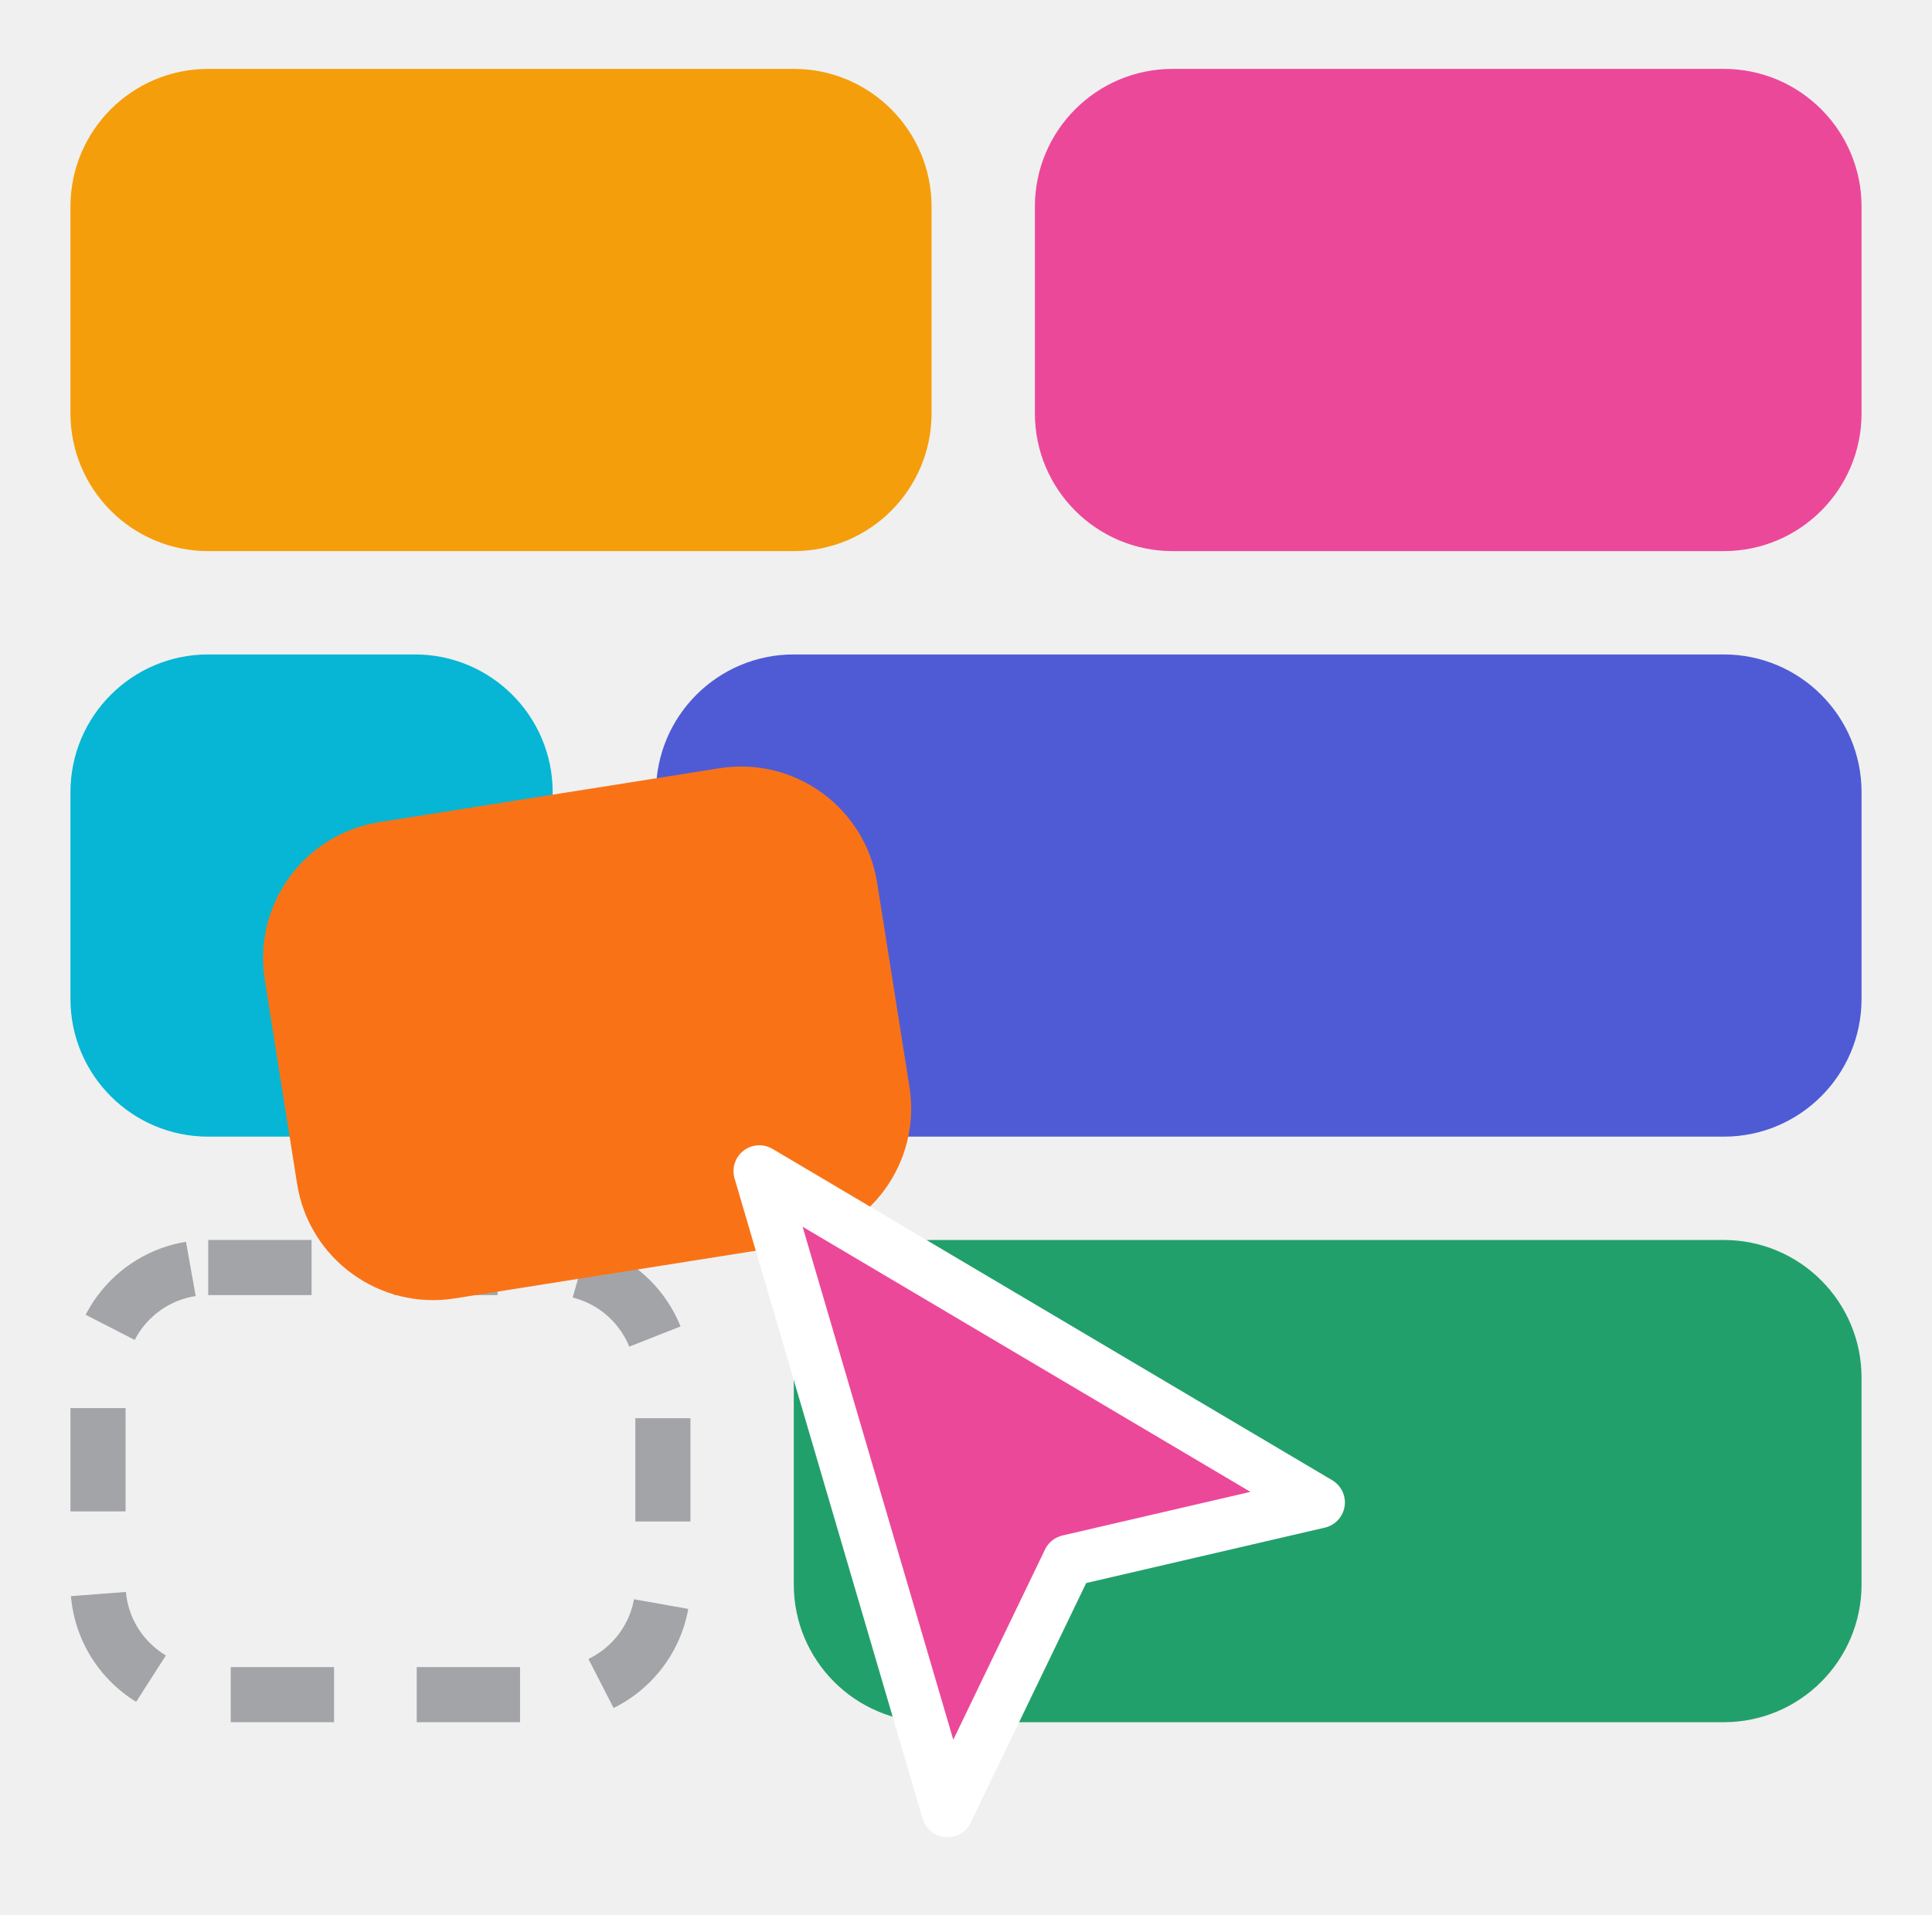
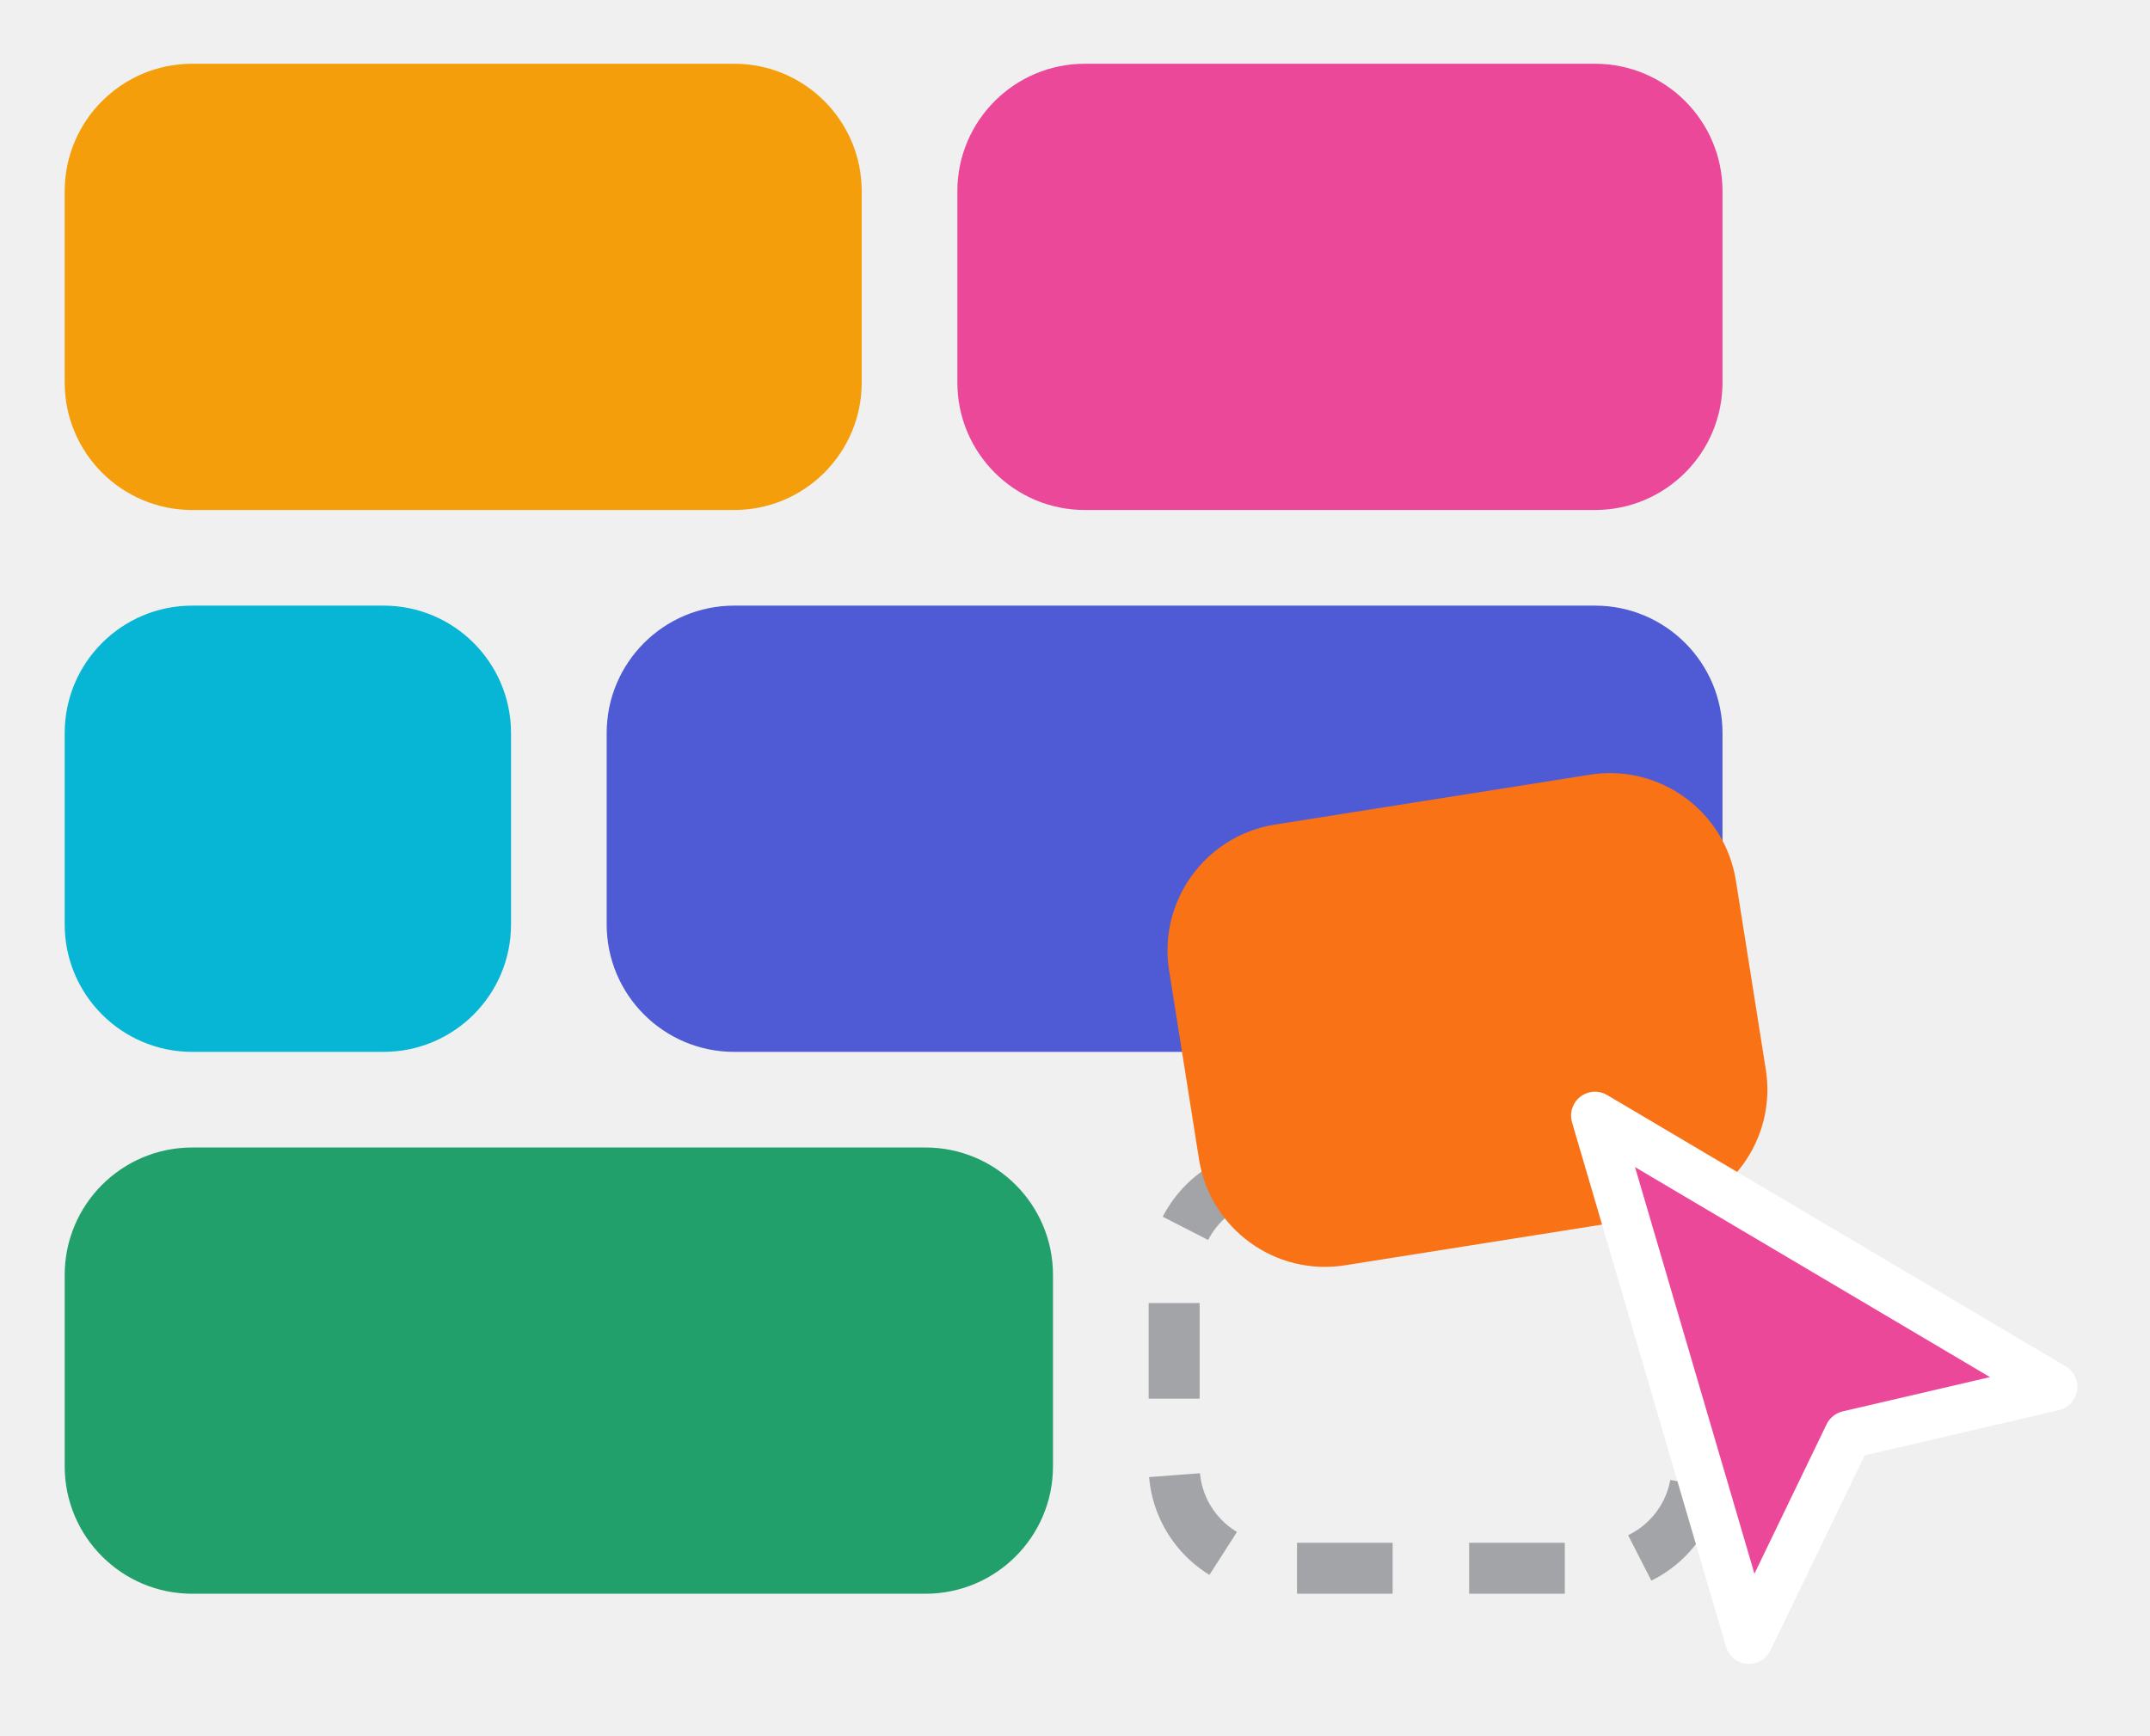
- <svg xmlns="http://www.w3.org/2000/svg" viewBox="4 6 56 55.59" width="224" height="222">
+ <svg xmlns="http://www.w3.org/2000/svg" viewBox="4 6 67.38 54.45" width="270" height="218">
  <rect x="6" y="8" width="25" height="14" rx="4" fill="#f59e0b" />
  <rect x="34" y="8" width="24" height="14" rx="4" fill="#ec4899" />
  <rect x="6" y="25" width="14" height="14" rx="4" fill="#06b6d4" />
  <rect x="23" y="25" width="35" height="14" rx="4" fill="#4f5bd5" />
-   <rect x="27" y="42" width="31" height="14" rx="4" fill="#22a06b" />
-   <rect x="6.8" y="42.8" width="16.4" height="12.4" rx="3.2" fill="none" stroke="#151821" stroke-opacity="0.35" stroke-width="1.6" stroke-dasharray="3 2.4" />
-   <rect x="12" y="29" width="18" height="14" rx="4" fill="#f97316" transform="rotate(-9 21 36)" />
-   <path d="M26 40L42.25 49.62L34.97 51.31L31.46 58.59Z" fill="#ec4899" stroke="#ffffff" stroke-width="1.5" stroke-linejoin="round" />
+   <rect x="6" y="42" width="31" height="14" rx="4" fill="#22a06b" />
+   <rect x="40.8" y="42.8" width="16.4" height="12.4" rx="3.2" fill="none" stroke="#151821" stroke-opacity="0.35" stroke-width="1.6" stroke-dasharray="3 2.4" />
+   <rect x="41" y="31" width="18" height="14" rx="4" fill="#f97316" transform="rotate(-9 50 38)" />
+   <path d="M54 41L68.38 49.51L61.94 51.01L58.83 57.45Z" fill="#ec4899" stroke="#ffffff" stroke-width="1.5" stroke-linejoin="round" />
</svg>
